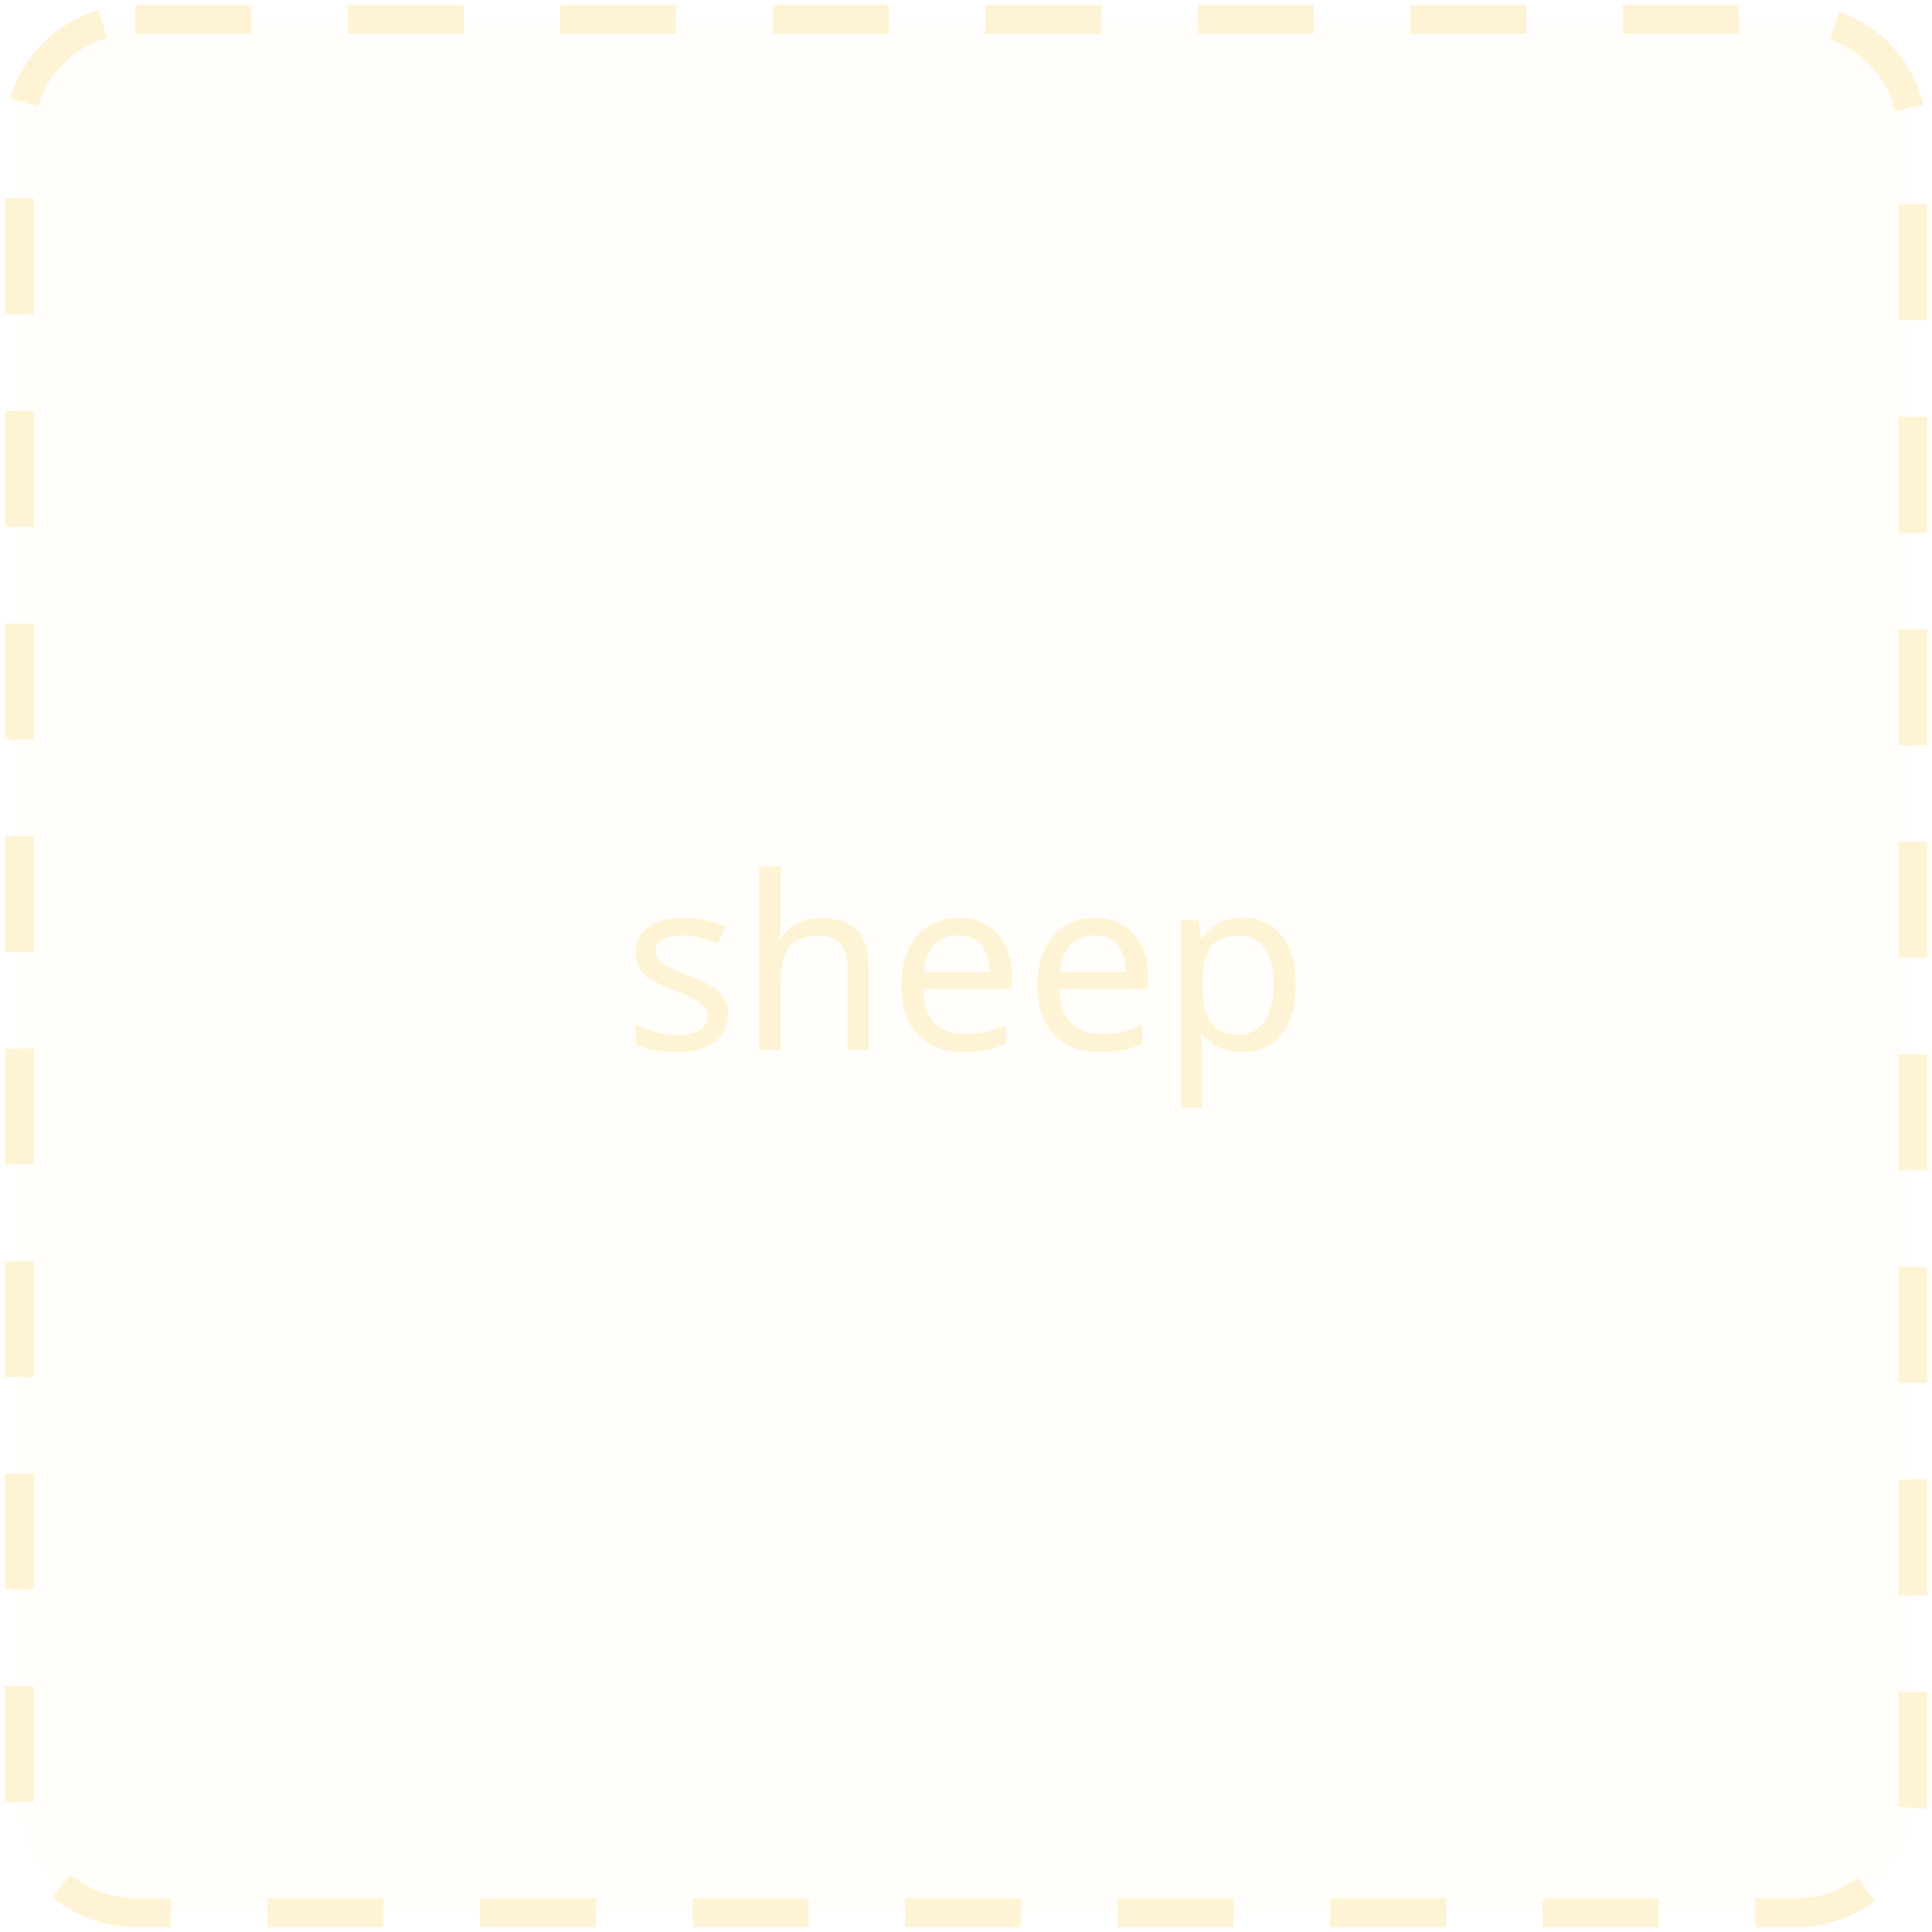
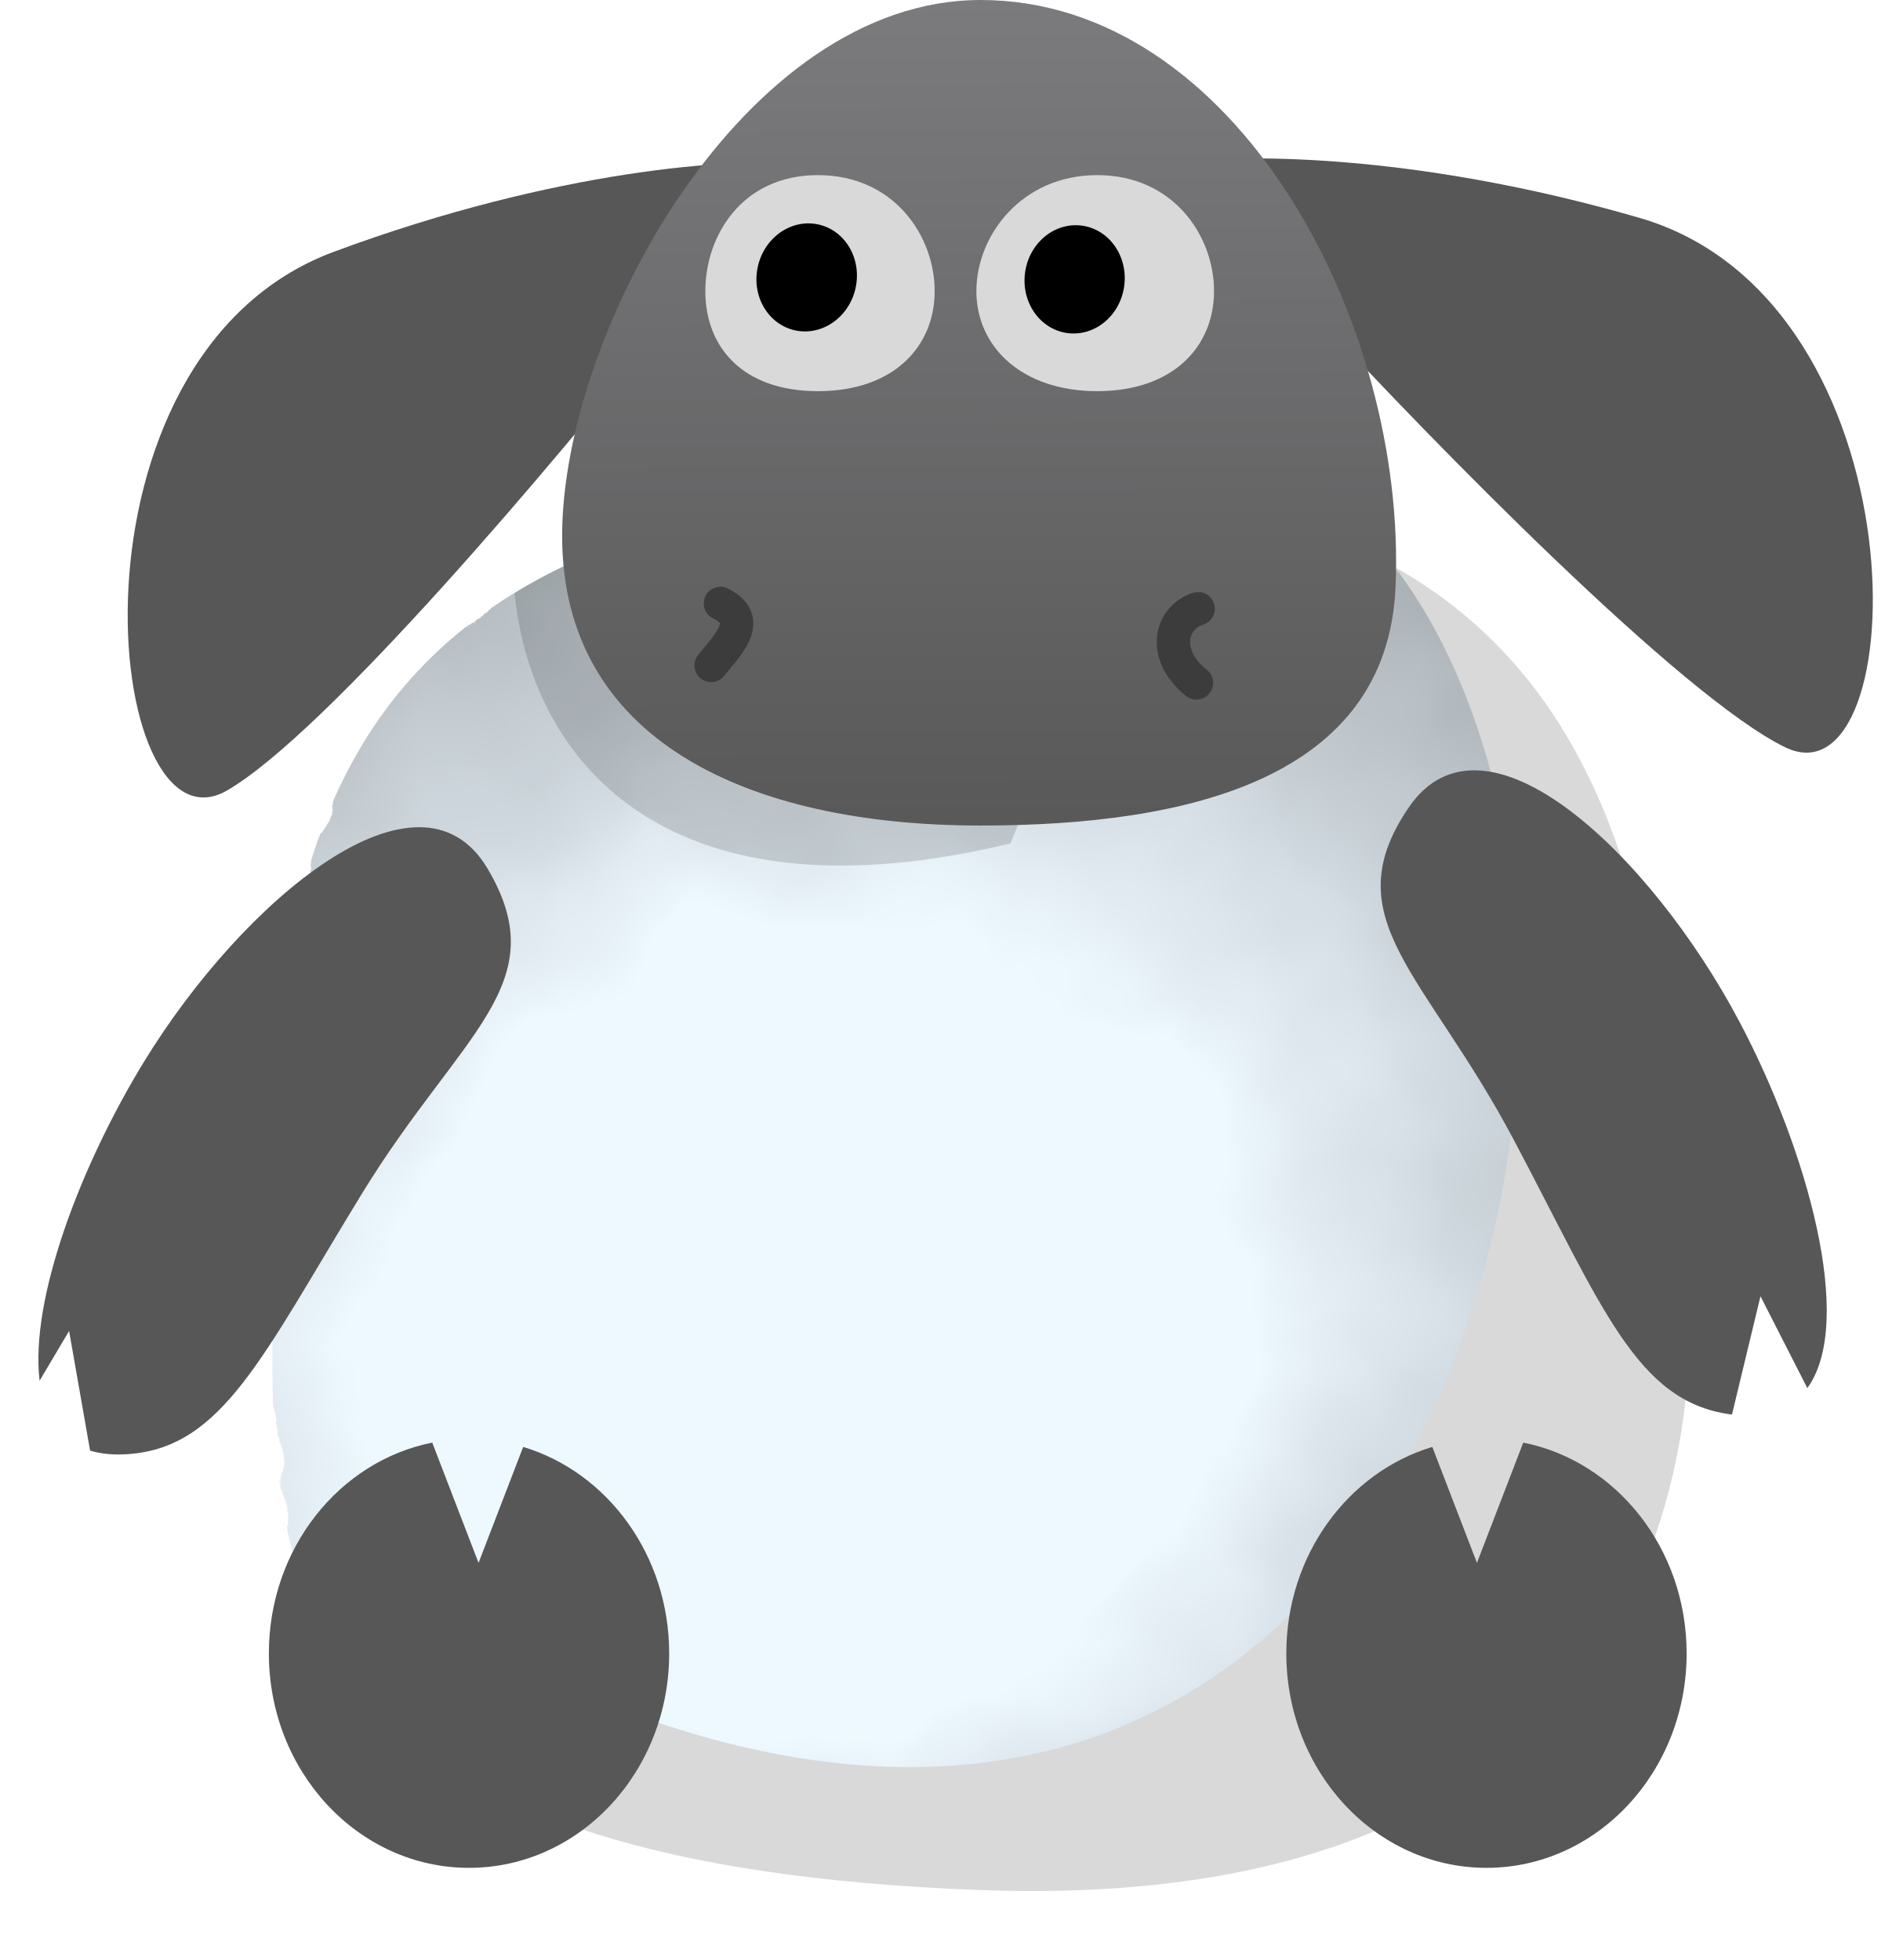
- <svg xmlns="http://www.w3.org/2000/svg" width="200" height="200" viewBox="0 0 200 200">
-   <rect x="2" y="2" width="196" height="196" rx="12" fill="rgba(255,243,213,0.12)" stroke="#fff3d5" stroke-width="3" stroke-dasharray="12 10" />
-   <text x="50%" y="50%" dominant-baseline="middle" text-anchor="middle" font-family="sans-serif" font-size="25" fill="#fff3d5">sheep</text>
+ <svg xmlns="http://www.w3.org/2000/svg" width="231" height="238" viewBox="0 0 231 238" fill="none">
+   <g id="sheep">
+     <g id="body">
+       <mask id="mask0_13622_596" style="mask-type:alpha" maskUnits="userSpaceOnUse" x="32" y="58" width="174" height="172">
+         <path id="sheep body" d="M33.068 165.196C33.068 197.598 41.061 226.509 118.63 229.494C198.68 232.575 205.205 180.074 205.205 160.046C201.324 111.772 200.142 55.465 115.452 58.877C27.499 62.42 33.068 117.436 33.068 165.196Z" fill="url(#paint0_radial_13622_596)" />
+       </mask>
+       <g mask="url(#mask0_13622_596)">
+         <g id="sheep body_2" filter="url(#filter0_g_13622_596)">
+           <path d="M33.068 165.196C33.068 197.598 41.061 226.509 118.63 229.494C198.68 232.575 205.205 180.074 205.205 160.046C201.324 111.772 200.142 55.465 115.452 58.877C27.499 62.42 33.068 117.436 33.068 165.196Z" fill="url(#paint1_radial_13622_596)" />
+         </g>
+         <g id="Vector 4119" style="mix-blend-mode:multiply">
+           <path d="M122.676 102.418C67.187 115.784 56.857 76.091 64.45 53.815H87.236L134.32 74.066L122.676 102.418Z" fill="#D9D9D9" />
+         </g>
+         <g id="Vector 4118" style="mix-blend-mode:plus-darker">
+           <path d="M39.138 188.486C177.865 280.629 214.818 102.418 160.646 59.89L177.865 47.739L251.783 93.305L192.542 313.032L-6.936 249.746L39.138 188.486Z" fill="#D9D9D9" />
+         </g>
+       </g>
+     </g>
+     <g id="feet">
+       <path id="Subtract" d="M179.321 189.779L173.903 175.699C163.677 178.772 156.177 188.833 156.177 200.771C156.177 215.151 167.057 226.809 180.479 226.81C193.9 226.81 204.78 215.152 204.78 200.771C204.78 188.026 196.232 177.42 184.943 175.174L179.321 189.779Z" fill="#575757" />
+       <path id="Subtract_2" d="M58.102 189.779L63.521 175.699C73.748 178.772 81.248 188.833 81.248 200.771C81.248 215.152 70.367 226.809 56.946 226.81C43.525 226.81 32.644 215.152 32.644 200.771C32.644 188.026 41.192 177.42 52.481 175.174L58.102 189.779Z" fill="#575757" />
+     </g>
+     <g id="head">
+       <g id="Group 1336">
+         <path id="Vector 3870" d="M216.763 90.749C204.208 84.673 173.729 53.453 160.06 38.602L142.34 19.869C149.596 18.688 171.097 18.35 199.044 26.451C233.977 36.577 232.458 98.343 216.763 90.749Z" fill="#575757" />
+         <path id="Vector 3871" d="M27.557 95.992C39.635 89.016 67.753 55.653 80.302 39.844L96.607 19.868C89.283 19.219 67.815 20.453 40.535 30.572C6.434 43.221 12.458 104.712 27.557 95.992Z" fill="#575757" />
+       </g>
+       <g id="Group 1342">
+         <path id="Ellipse 1196" d="M68.25 65.087C68.25 89.792 90.689 100.244 119.057 100.244C144.458 100.244 168.431 94.471 169.44 71.263C170.842 39.031 149.991 0 119.057 0C90.269 0 68.25 40.453 68.25 65.087Z" fill="url(#paint2_linear_13622_596)" />
+         <g id="Group 1341">
+           <path id="Vector 3431" d="M86.335 80.804C88.507 78.134 91.458 75.273 87.473 73.273M145.474 73.916C142.065 74.996 140.996 79.524 145.268 82.926" stroke="#3C3C3C" stroke-width="4.05" stroke-linecap="round" />
+           <g id="Group 1340">
+             <g id="Group 1338">
+               <path id="Ellipse 1199" d="M85.636 35.348C85.636 42.059 90.078 47.499 99.305 47.499C108.533 47.499 113.481 42.059 113.481 35.348C113.481 28.637 108.533 21.264 99.305 21.264C90.078 21.264 85.636 28.637 85.636 35.348Z" fill="#D9D9D9" />
+             </g>
+             <g id="Group 1339">
+               <path id="Ellipse 1198" d="M118.544 35.348C118.544 42.059 123.999 47.499 133.226 47.499C142.454 47.499 147.402 42.059 147.402 35.348C147.402 28.637 142.454 21.264 133.226 21.264C123.999 21.264 118.544 28.637 118.544 35.348Z" fill="#D9D9D9" />
+               <ellipse id="Ellipse 1202" cx="6.075" cy="6.582" rx="6.075" ry="6.582" transform="matrix(-0.990416 -0.138119 -0.138119 0.990416 137.401 28.2412)" fill="black" />
+               <ellipse id="Ellipse 1203" cx="6.075" cy="6.582" rx="6.075" ry="6.582" transform="matrix(-0.975165 -0.22148 -0.22148 0.975165 105.324 28.6118)" fill="black" />
+             </g>
+           </g>
+         </g>
+       </g>
+     </g>
+     <g id="arms">
+       <path id="Subtract_3" d="M211.195 124.068C200.427 103.723 180.231 84.55 171.037 98.054C161.843 111.558 173.038 118.087 183.806 138.433C194.575 158.778 198.684 170.155 210.033 171.732C210.118 171.744 210.203 171.754 210.287 171.764L213.747 157.403L219.434 168.555C225.289 160.501 219.374 139.521 211.195 124.068Z" fill="#575757" />
+       <path id="Subtract_4" d="M17.487 128.921C29.508 109.29 50.864 91.419 59.195 105.472C67.525 119.525 55.944 125.34 43.924 144.972C31.903 164.603 27.09 175.701 15.665 176.564C13.84 176.702 12.272 176.55 10.94 176.149L8.389 161.614L4.809 167.662C3.606 157.691 9.881 141.343 17.487 128.921Z" fill="#575757" />
+     </g>
+   </g>
+   <defs>
+     <filter id="filter0_g_13622_596" x="25.606" y="51.337" width="186.99" height="185.678" filterUnits="userSpaceOnUse" color-interpolation-filters="sRGB">
+       <feFlood flood-opacity="0" result="BackgroundImageFix" />
+       <feBlend mode="normal" in="SourceGraphic" in2="BackgroundImageFix" result="shape" />
+       <feTurbulence type="fractalNoise" baseFrequency="0.052 0.052" numOctaves="3" seed="2481" />
+       <feDisplacementMap in="shape" scale="14.783" xChannelSelector="R" yChannelSelector="G" result="displacedImage" width="100%" height="100%" />
+       <feMerge result="effect1_texture_13622_596">
+         <feMergeNode in="displacedImage" />
+       </feMerge>
+     </filter>
+     <radialGradient id="paint0_radial_13622_596" cx="0" cy="0" r="1" gradientUnits="userSpaceOnUse" gradientTransform="translate(97.7262 161.653) rotate(60.1712) scale(129.559 147.816)">
+       <stop offset="0.371" stop-color="#EEF8FF" />
+       <stop offset="1" stop-color="#8F9599" />
+     </radialGradient>
+     <radialGradient id="paint1_radial_13622_596" cx="0" cy="0" r="1" gradientUnits="userSpaceOnUse" gradientTransform="translate(97.7262 161.653) rotate(60.1712) scale(129.559 147.816)">
+       <stop offset="0.371" stop-color="#EEF8FF" />
+       <stop offset="1" stop-color="#8F9599" />
+     </radialGradient>
+     <linearGradient id="paint2_linear_13622_596" x1="119.066" y1="105.307" x2="118.878" y2="3.05398e-06" gradientUnits="userSpaceOnUse">
+       <stop stop-color="#575757" />
+       <stop offset="1" stop-color="#7B7A7D" />
+     </linearGradient>
+   </defs>
</svg>
